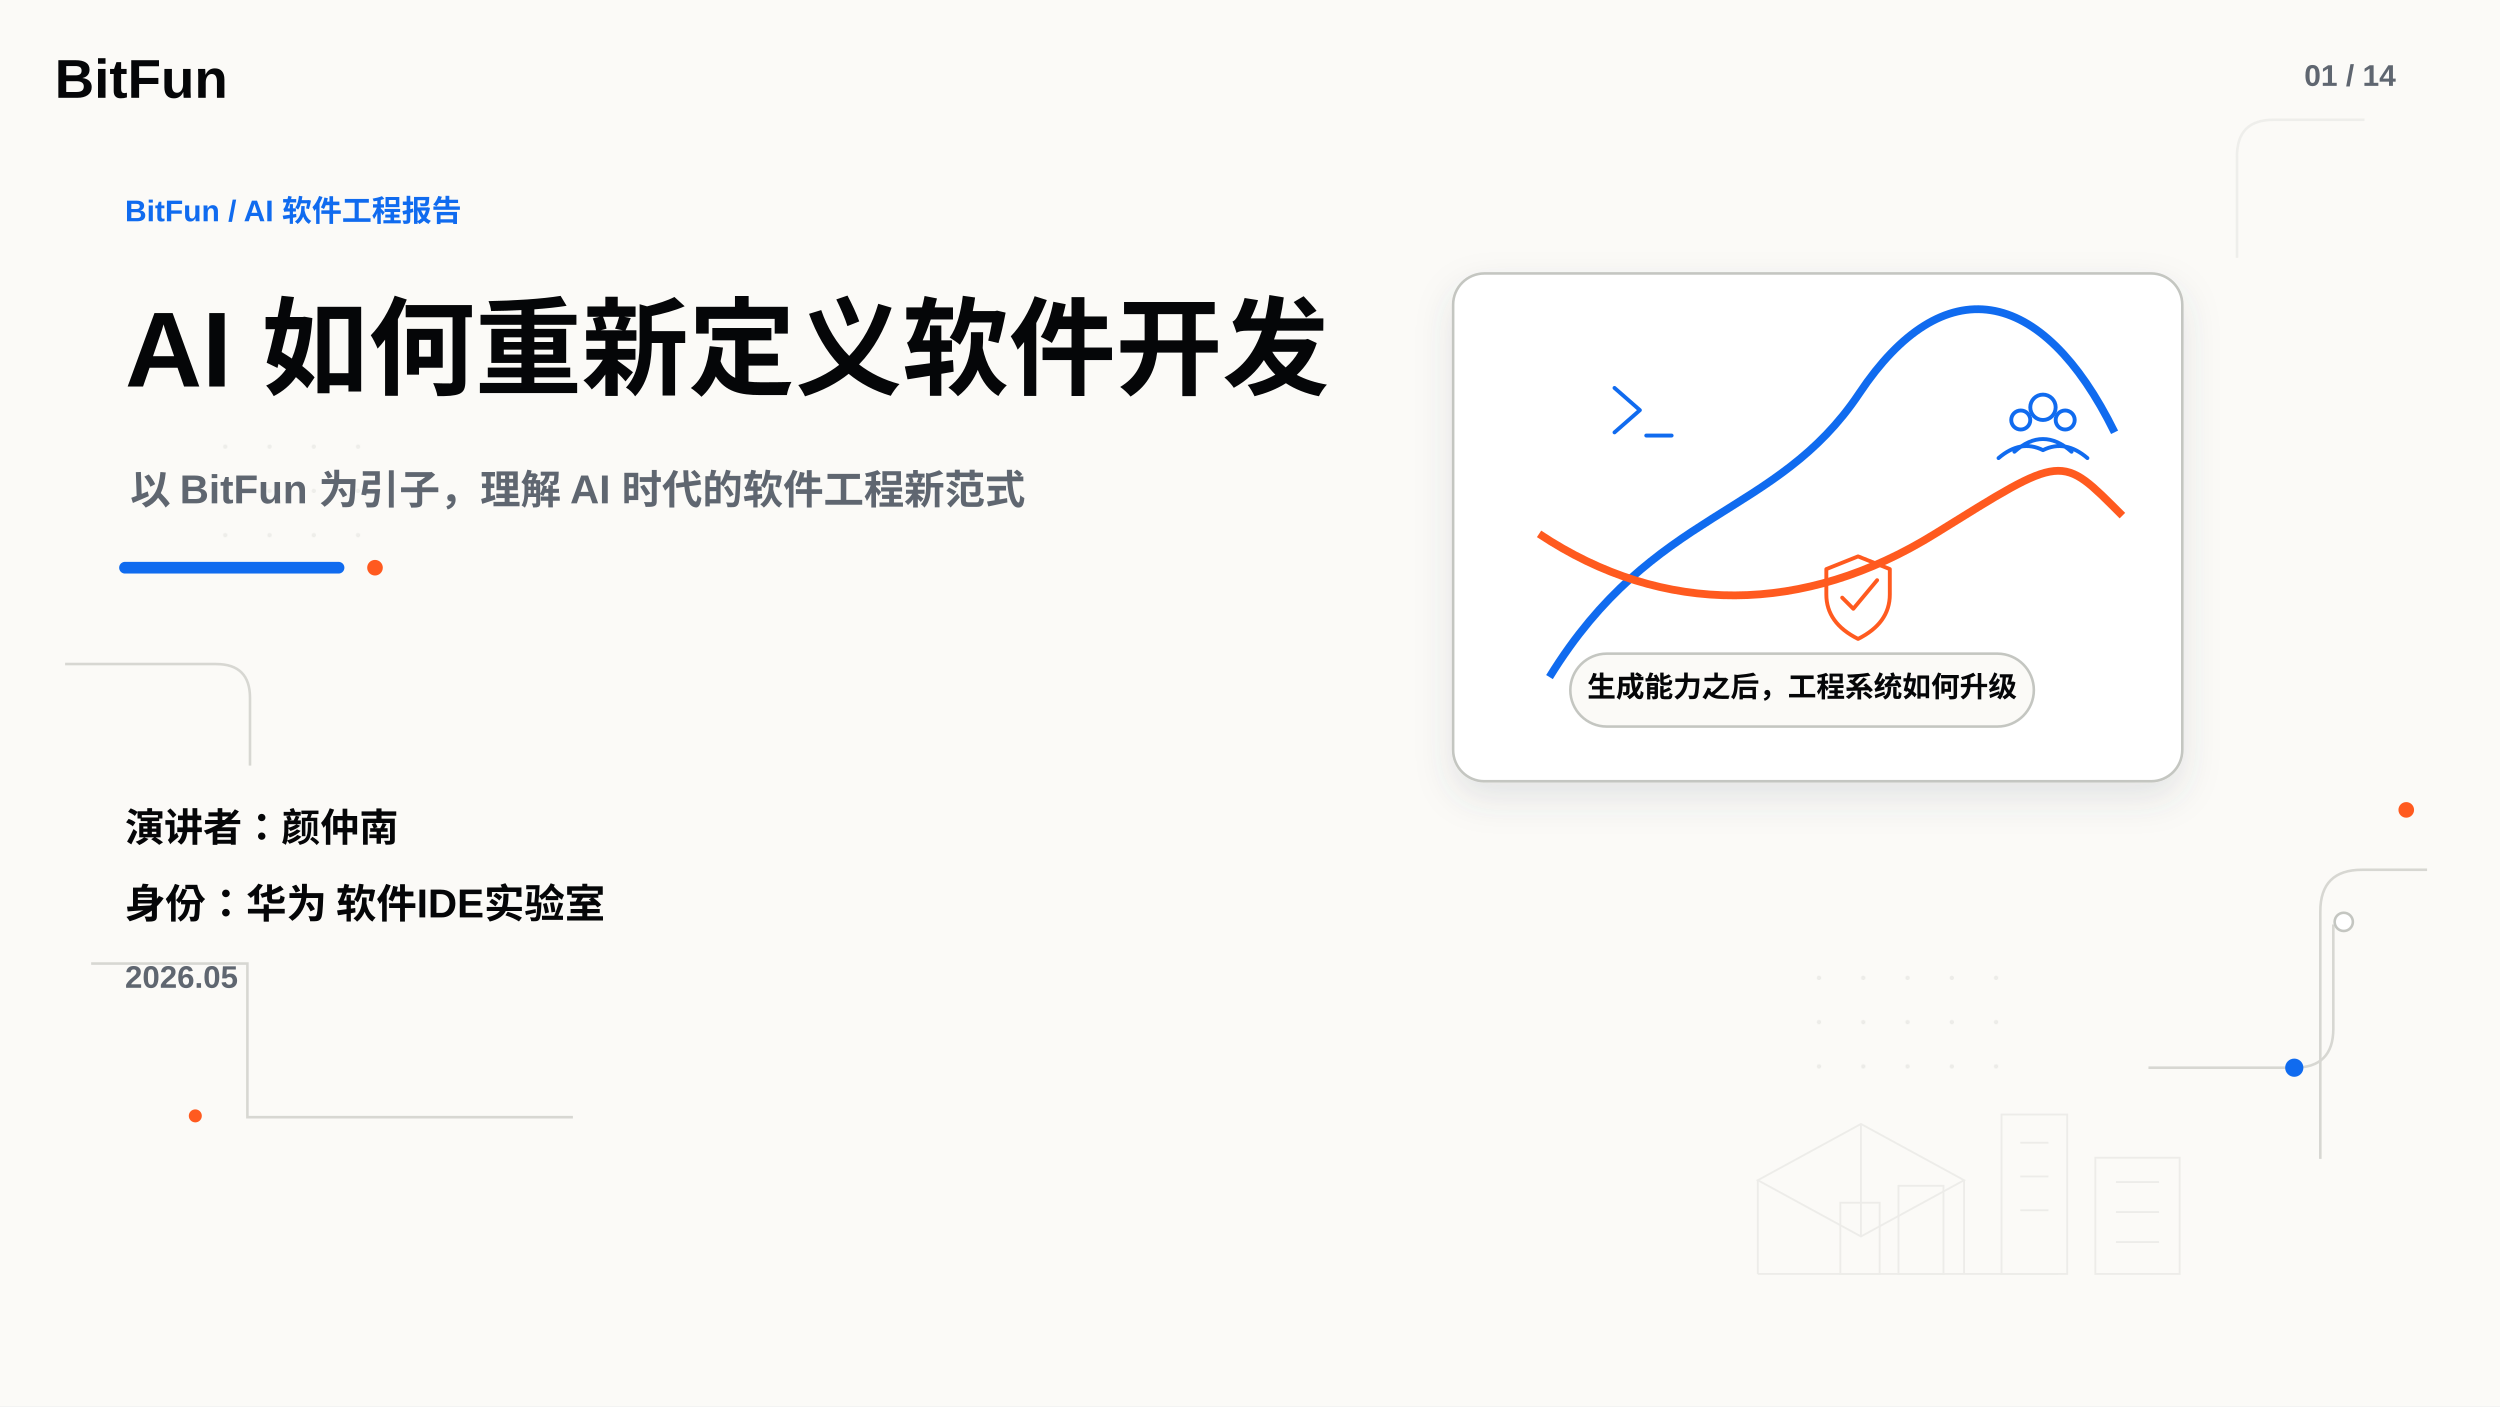
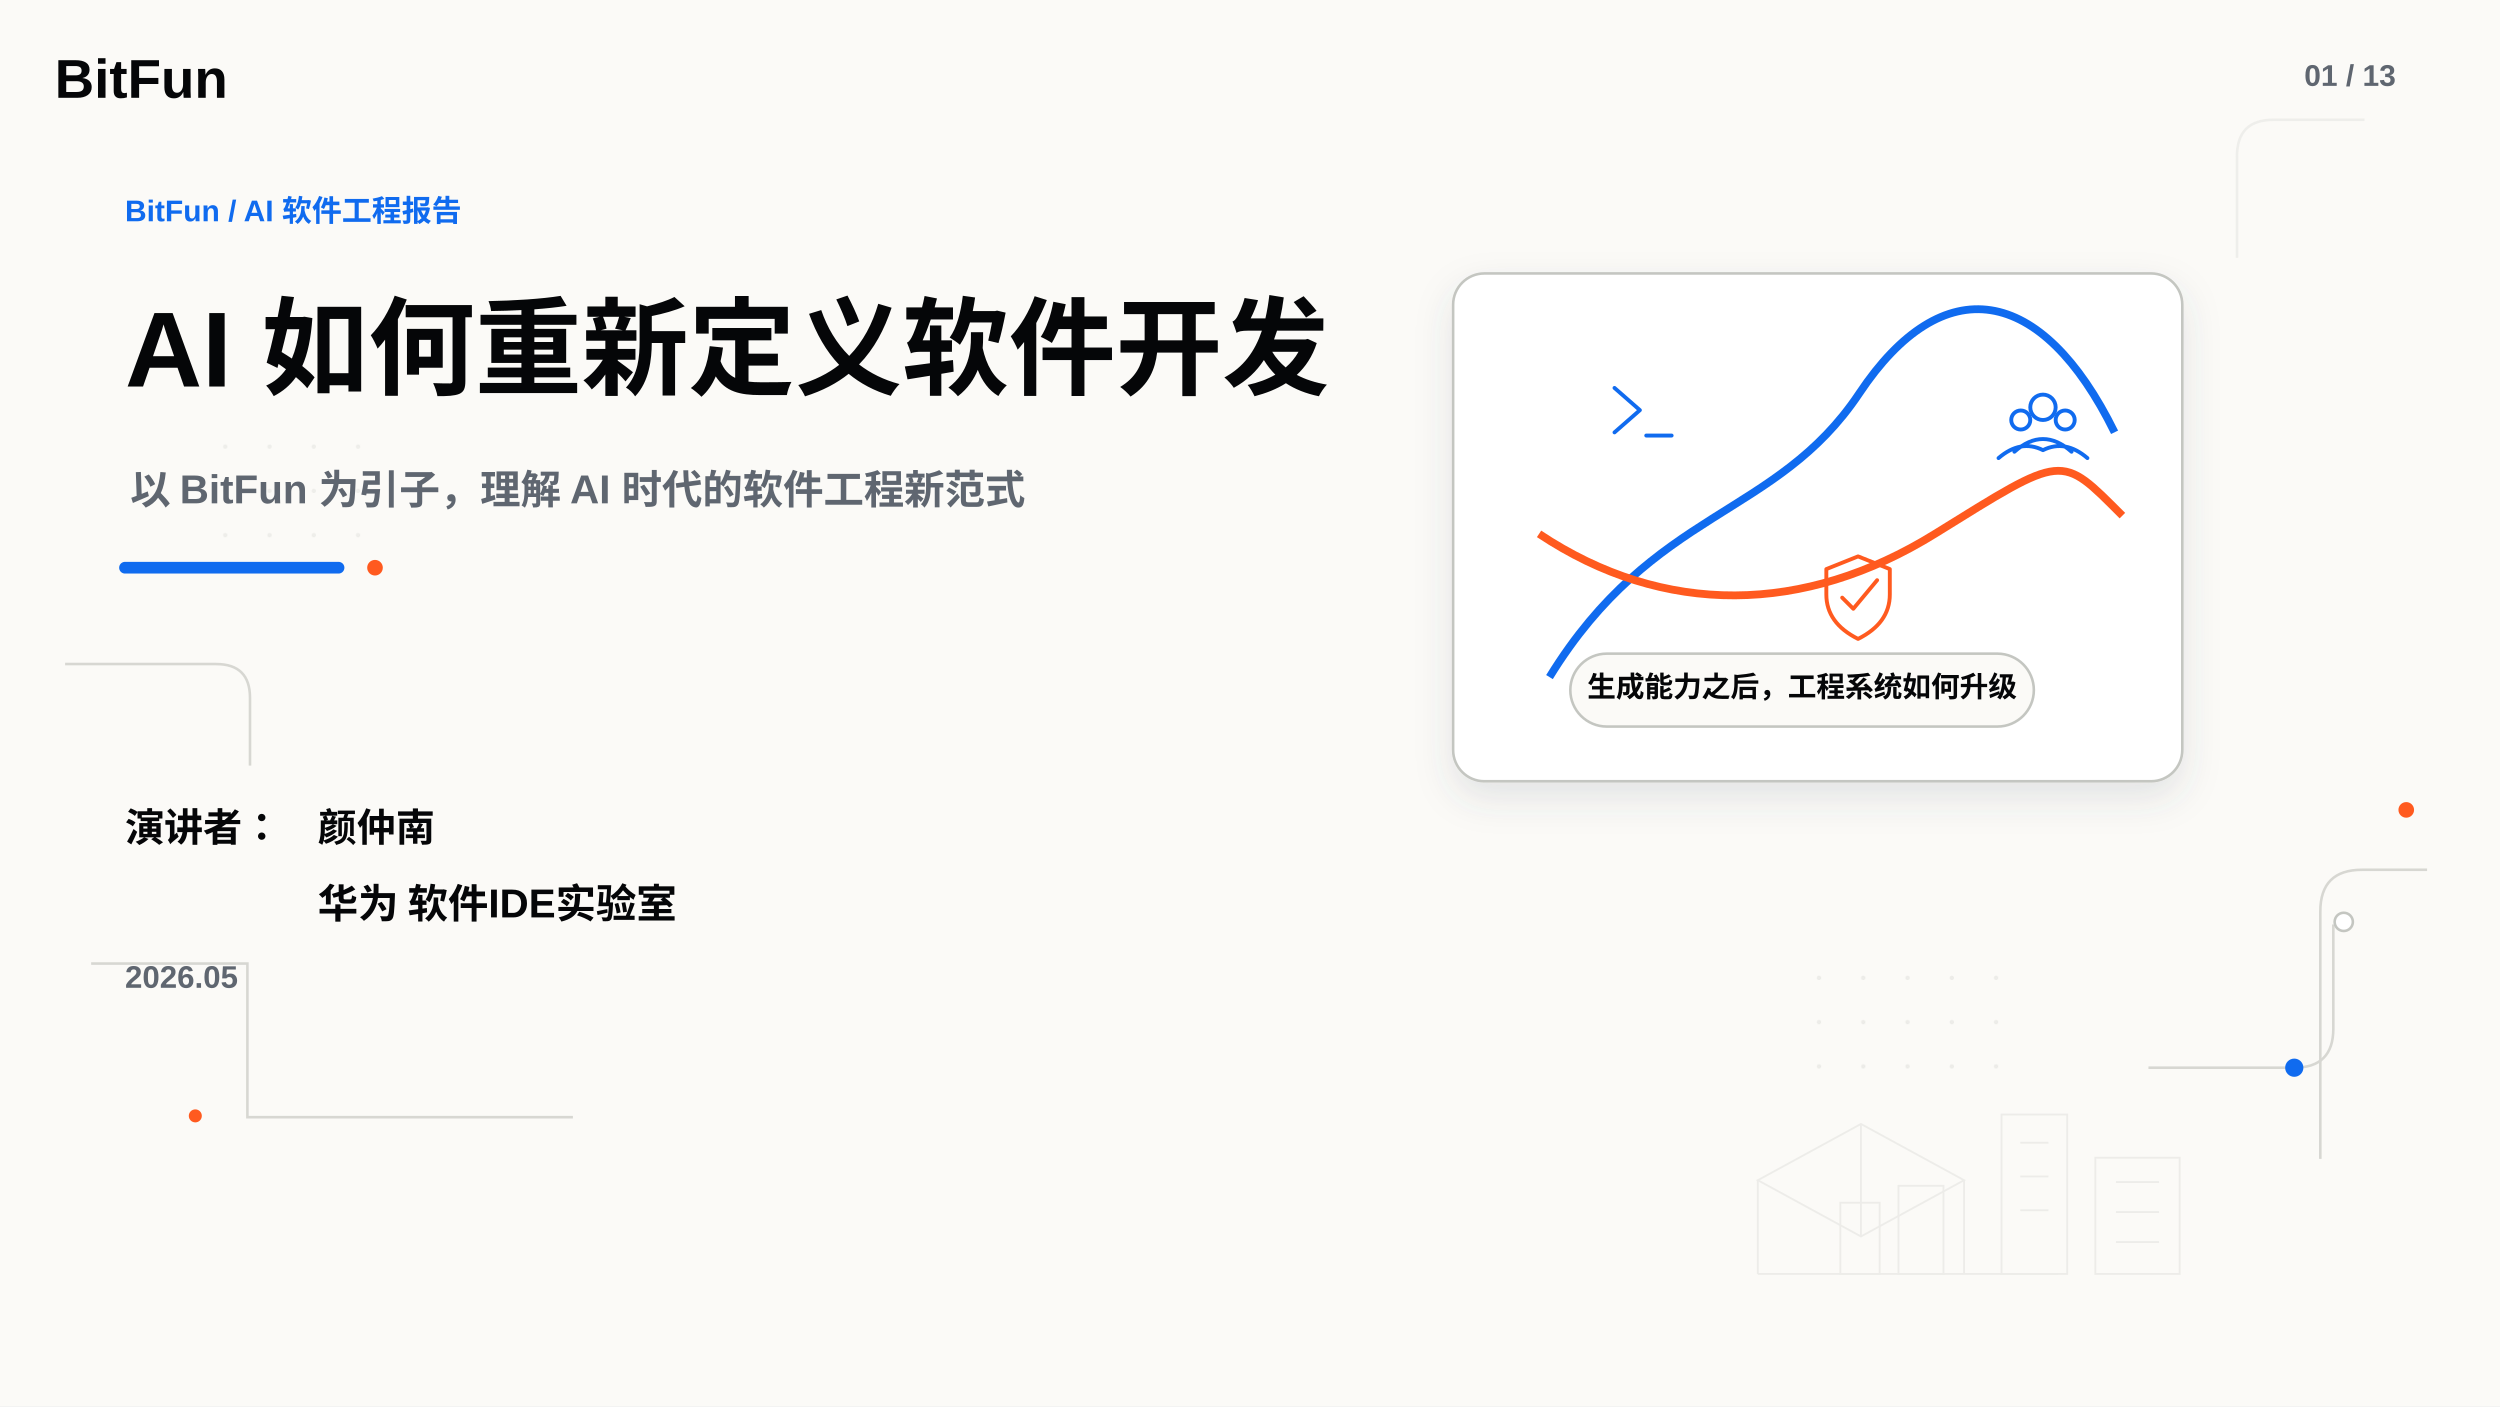
<svg xmlns="http://www.w3.org/2000/svg" width="1920" height="1080" viewBox="0 0 1920 1080">
  <defs>
    <pattern id="lightDots" width="34" height="34" patternUnits="userSpaceOnUse">
      <circle cx="3" cy="3" r="1.7" fill="#C4C6C1" opacity="0.55" />
    </pattern>
    <filter id="paperShadow" x="-18%" y="-18%" width="136%" height="150%">
      <feDropShadow dx="0" dy="12" stdDeviation="14" flood-color="#4B5563" flood-opacity="0.13" />
    </filter>
    <marker id="arrowBlue" markerWidth="12" markerHeight="12" refX="9" refY="6" orient="auto" markerUnits="strokeWidth">
      <path d="M2 2 L10 6 L2 10" fill="none" stroke="#106BEF" stroke-width="2" />
    </marker>
    <marker id="arrowGray" markerWidth="12" markerHeight="12" refX="9" refY="6" orient="auto" markerUnits="strokeWidth">
      <path d="M2 2 L10 6 L2 10" fill="none" stroke="#A5A9AE" stroke-width="2" />
    </marker>
  </defs>
  <rect width="1920" height="1080" fill="#FBFAF7" />
  <path d="M1816 92 h-70 q-28 0 -28 28 v78" stroke="#D7D7D2" stroke-width="2" fill="none" opacity="0.34" />
  <path d="M1782 890 v-190 q0 -32 32 -32 h50" stroke="#D7D7D2" stroke-width="2" fill="none" />
  <path d="M1650 820 h112 q30 0 30 -30 v-80" stroke="#D7D7D2" stroke-width="2" fill="none" />
  <circle cx="1800" cy="708" r="7" fill="#FFFFFF" stroke="#C4C6C1" stroke-width="2" />
  <circle cx="1762" cy="820" r="7" fill="#106BEF" />
  <circle cx="1848" cy="622" r="6" fill="#FF5A1F" />
  <rect x="1378" y="720" width="180" height="120" fill="url(#lightDots)" opacity="0.48" />
  <rect x="152" y="318" width="128" height="96" fill="url(#lightDots)" opacity="0.42" />
  <path d="M70 740 h120 v118 h250" stroke="#D7D7D2" stroke-width="2" fill="none" />
  <path d="M50 510 h116 q26 0 26 26 v52" stroke="#D7D7D2" stroke-width="2" fill="none" />
  <circle cx="150" cy="857" r="5" fill="#FF5A1F" />
  <g opacity="0.26" transform="translate(1350 820) scale(0.72)">
    <path d="M0 120 L110 60 L220 120 L110 180 Z" fill="none" stroke="#C4C6C1" stroke-width="2" />
    <path d="M110 60 V180 M0 120 V220 M220 120 V220 M0 220 H320" stroke="#C4C6C1" stroke-width="2" fill="none" />
    <path d="M260 50 h70 v170 h-70 Z M280 80 h30 M280 116 h30 M280 152 h30" stroke="#C4C6C1" stroke-width="2" fill="none" />
    <path d="M360 96 h90 v124 h-90 Z M382 122 h46 M382 154 h46 M382 186 h46" stroke="#C4C6C1" stroke-width="2" fill="none" />
    <path d="M88 144 h42 v76 h-42 Z M150 126 h48 v94 h-48 Z" stroke="#C4C6C1" stroke-width="2" fill="none" />
  </g>
  <style>
      text { font-family: "Microsoft YaHei", "Noto Sans SC", "PingFang SC", "Segoe UI", Arial, sans-serif; dominant-baseline: hanging; }
      .brand5 { font-size: 42px; font-weight: 900; fill: #050608; }
      .num5 { font-family: "Arial", "Microsoft YaHei", sans-serif; font-weight: 900; fill: #050608; }
      .h15 { font-size: 68px; font-weight: 900; fill: #050608; letter-spacing: 0; }
      .h25 { font-size: 58px; font-weight: 900; fill: #050608; letter-spacing: 0; }
      .sub5 { font-size: 31px; font-weight: 560; fill: #5F6670; }
      .body5 { font-size: 30px; font-weight: 700; fill: #050608; }
      .muted5 { font-size: 24px; font-weight: 560; fill: #5F6670; }
      .label5 { font-size: 29px; font-weight: 900; fill: #050608; }
      .small5 { font-size: 23px; font-weight: 760; fill: #5F6670; }
      .micro5 { font-size: 19px; font-weight: 760; fill: #5F6670; }
    </style>
  <text x="42" y="46" class="brand5">BitFun</text>
-   <text x="1840" y="50" class="small5" text-anchor="end">01 / 14</text>
+   <text x="1840" y="50" class="small5" text-anchor="end">01 / 13</text>
  <text x="96" y="154" class="small5" style="fill:#106BEF;font-weight:900">BitFun / AI 软件工程报告</text>
  <text x="96" y="240" class="h15" style="font-size:82px">AI 如何重新定义软件开发</text>
  <text x="100" y="360" class="sub5">以 BitFun 为引子，理解 AI 时代的软件工程新范式</text>
  <path d="M96 436 h164" stroke="#106BEF" stroke-width="9" stroke-linecap="round" />
  <circle cx="288" cy="436" r="6" fill="#FF5A1F" />
  <rect x="1116" y="210" width="560" height="390" rx="24" fill="#FFFFFF" stroke="#C4C6C1" stroke-width="2" filter="url(#paperShadow)" />
  <path d="M1190 520 C1270 390 1364 398 1428 302 S1568 218 1624 332" stroke="#106BEF" stroke-width="6" fill="none" />
  <path d="M1182 410 C1278 474 1386 472 1486 410 S1582 348 1630 396" stroke="#FF5A1F" stroke-width="6" fill="none" />
  <g transform="translate(1218 276) scale(1.21875)">
    <path d="M18 18 L34 32 L18 46" stroke="#106BEF" stroke-width="2.462" stroke-linecap="round" stroke-linejoin="round" fill="none" />
    <path d="M38 48 h16" stroke="#106BEF" stroke-width="2.462" stroke-linecap="round" stroke-linejoin="round" fill="none" />
  </g>
  <g transform="translate(1388 420) scale(1.21875)">
    <path d="M32 6 L52 14 V30 q0 18 -20 28 Q12 48 12 30 V14 Z M22 32 l7 7 l15 -18" stroke="#FF5A1F" stroke-width="2.462" stroke-linecap="round" stroke-linejoin="round" fill="none" />
  </g>
  <g transform="translate(1530 286) scale(1.21875)">
    <circle cx="32" cy="22" r="8" stroke="#106BEF" stroke-width="2.462" stroke-linecap="round" stroke-linejoin="round" fill="none" />
    <circle cx="18" cy="30" r="6" stroke="#106BEF" stroke-width="2.462" stroke-linecap="round" stroke-linejoin="round" fill="none" />
    <circle cx="46" cy="30" r="6" stroke="#106BEF" stroke-width="2.462" stroke-linecap="round" stroke-linejoin="round" fill="none" />
    <path d="M14 50 q18 -16 36 0 M4 54 q14 -12 28 -5 M32 49 q14 -7 28 5" stroke="#106BEF" stroke-width="2.462" stroke-linecap="round" stroke-linejoin="round" fill="none" />
  </g>
  <rect x="1206" y="502" width="356" height="56" rx="28" fill="#FBFAF7" stroke="#C4C6C1" stroke-width="2" />
  <text x="1384" y="516" class="small5" text-anchor="middle" style="font-size:22px;fill:#050608;font-weight:900">生成能力之后，工程系统如何升级</text>
-   <text x="96" y="620" class="body5">演讲者：颜仲南</text>
-   <text x="96" y="678" class="body5" style="font-size:31px;fill:#050608;font-weight:820">身份：华为 软件IDE实验室</text>
+   <text x="96" y="620" class="body5">演讲者：</text>
+   <text x="244" y="620" class="body5">颜仲南</text>
+   <text x="244" y="678" class="body5" style="font-size:31px;fill:#050608;font-weight:820">华为 软件IDE实验室</text>
  <text x="96" y="742" class="muted5">2026.05</text>
</svg>
